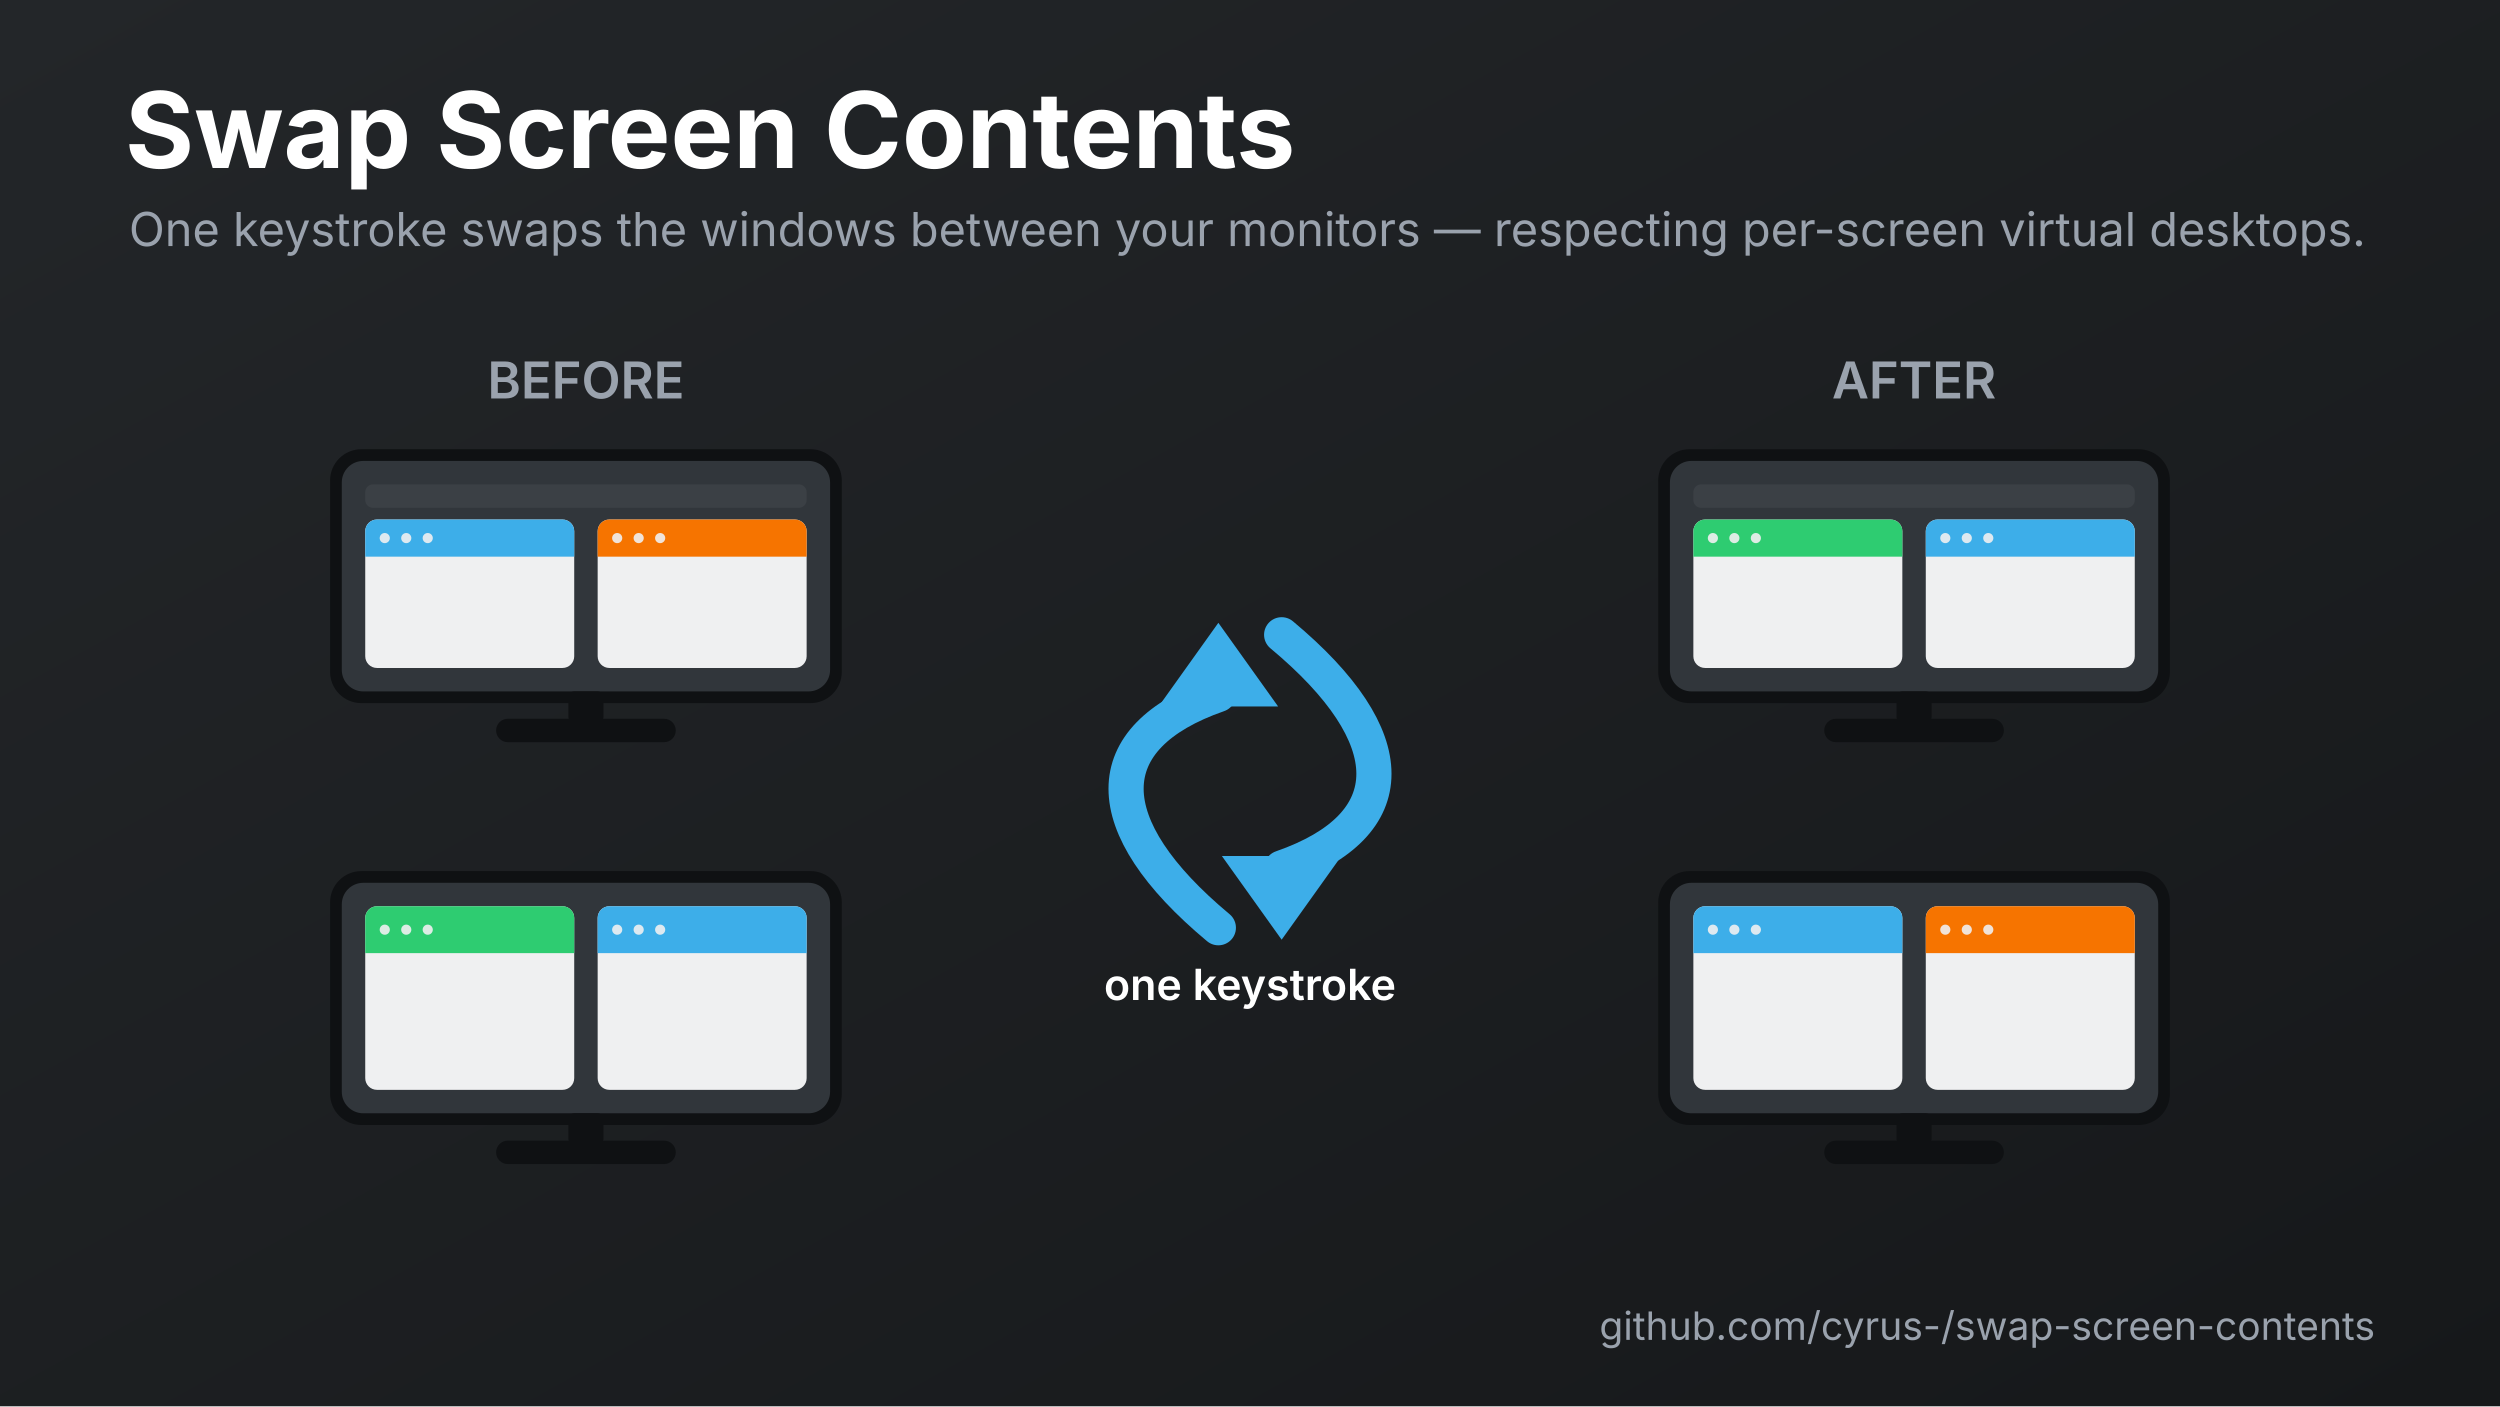
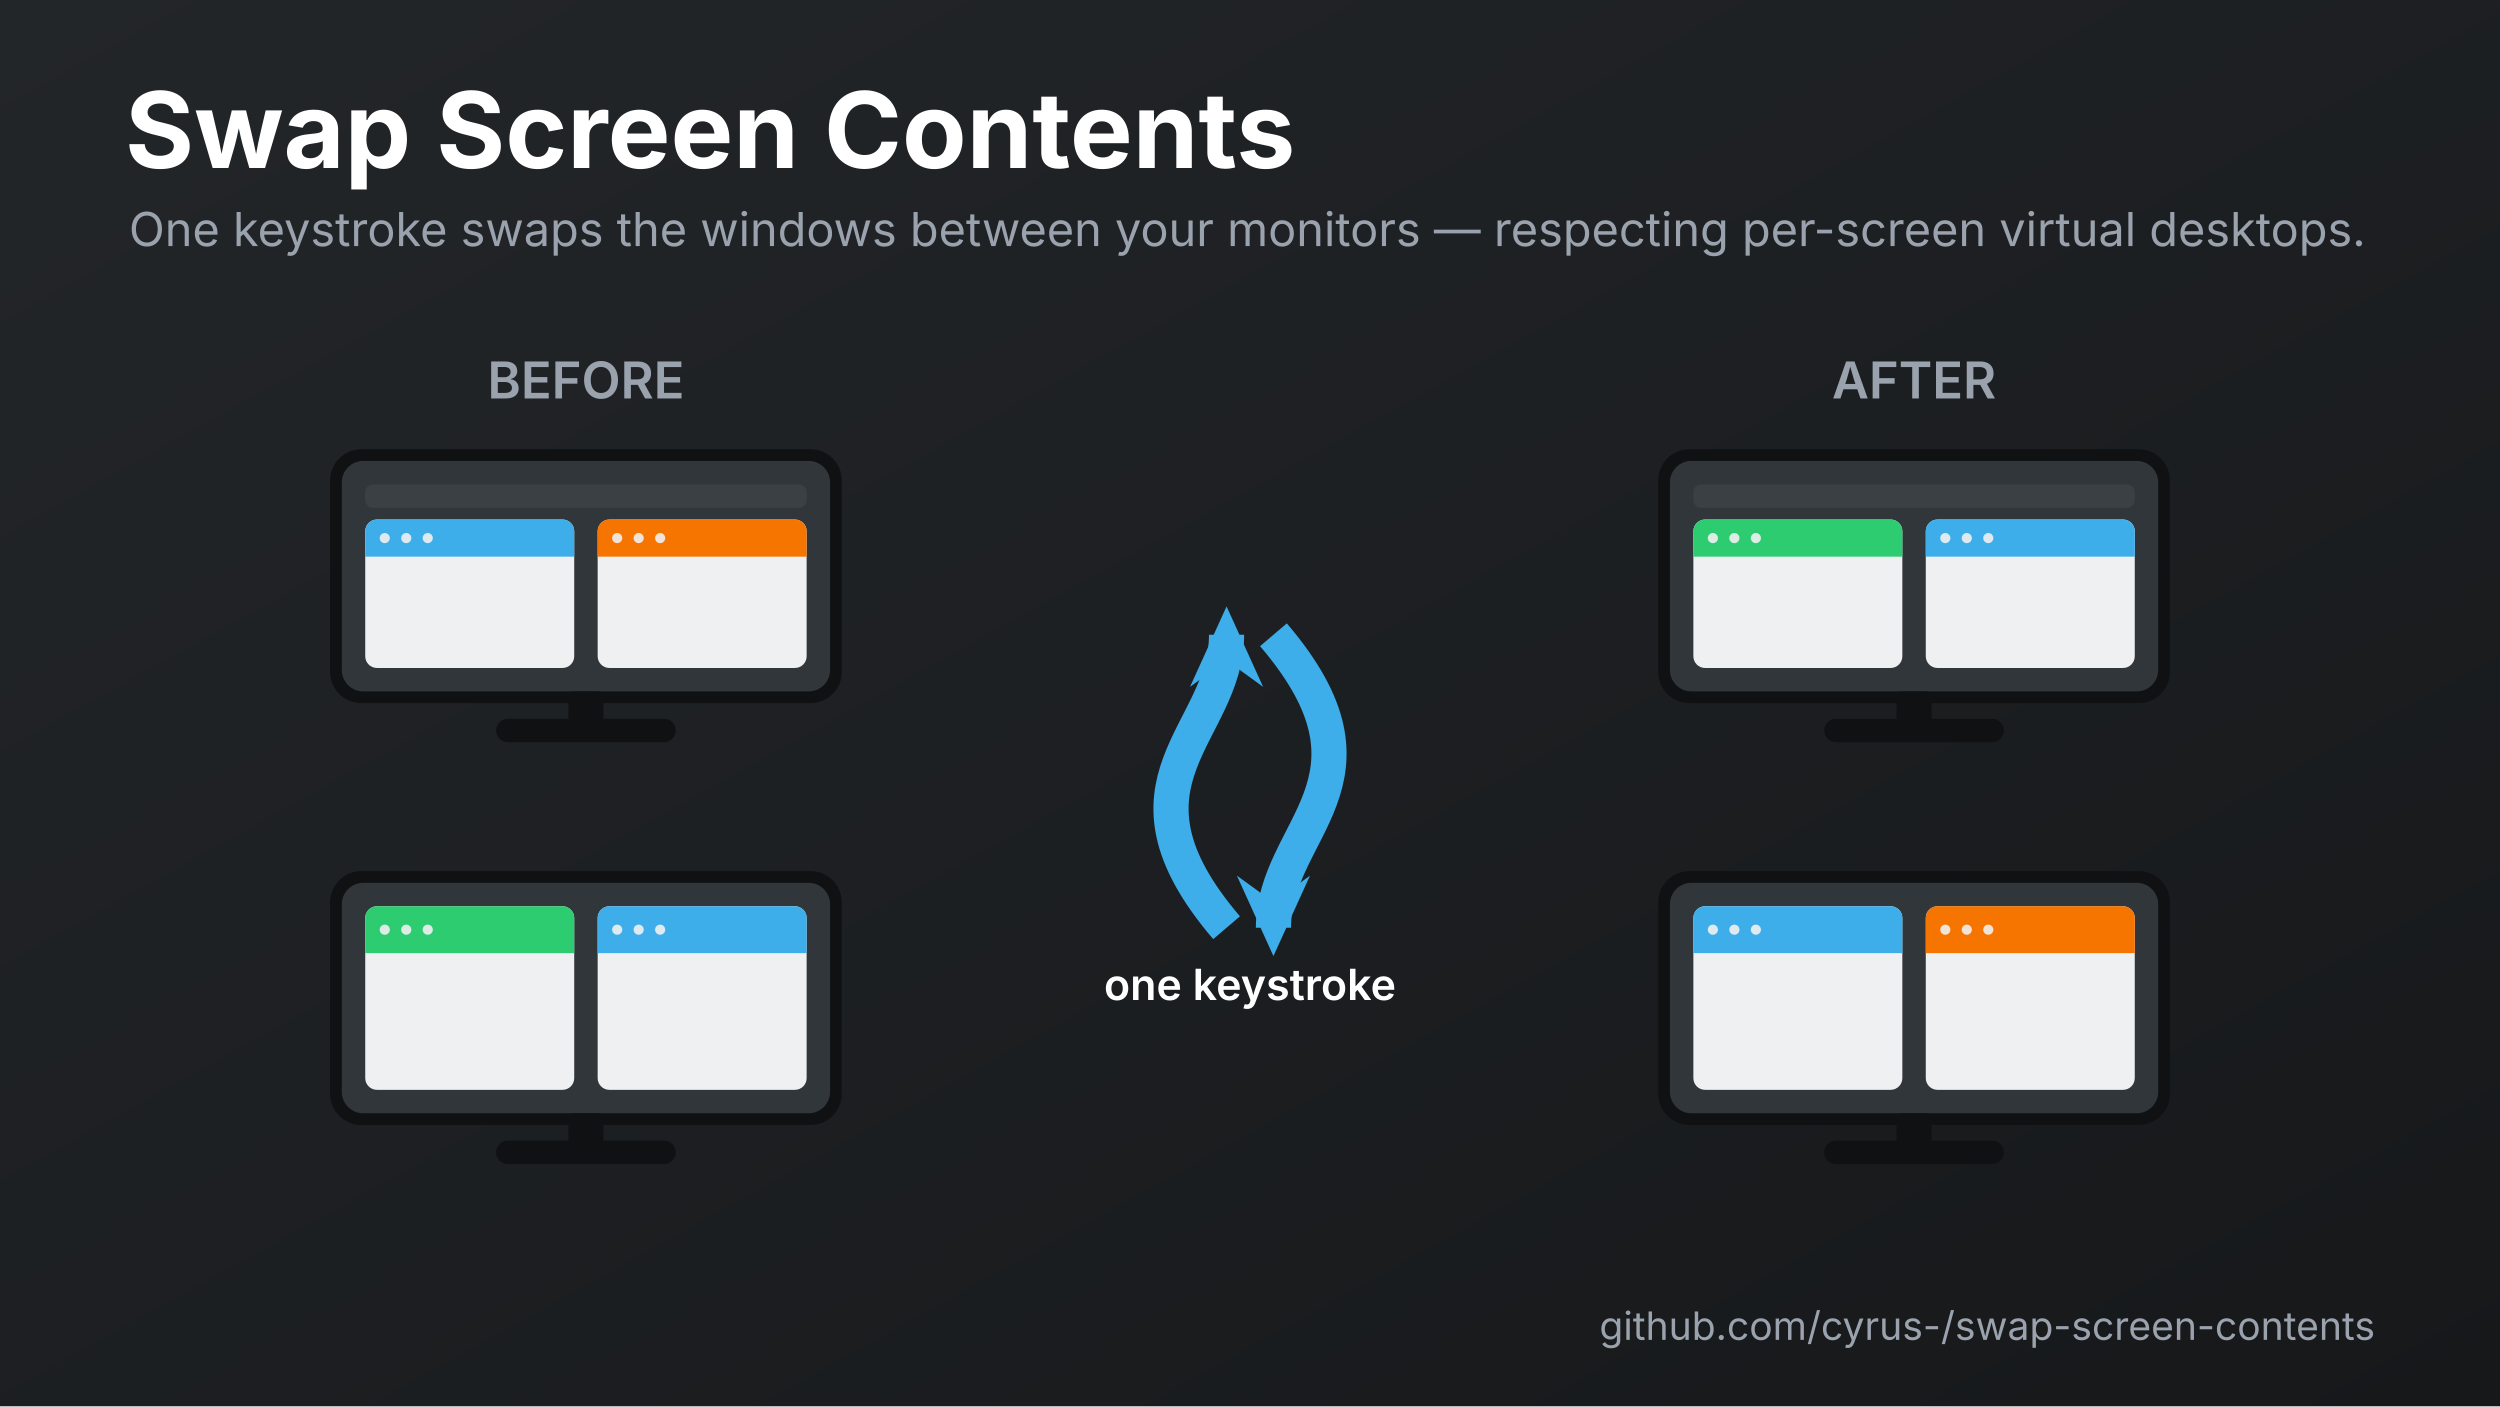
<svg xmlns="http://www.w3.org/2000/svg" width="1280" height="720" viewBox="0 0 1280 720">
  <defs>
    <linearGradient id="bg" x1="0" y1="0" x2="1" y2="1">
      <stop offset="0" stop-color="#232629" />
      <stop offset="1" stop-color="#16181a" />
    </linearGradient>
  </defs>
  <rect width="1280" height="720" fill="url(#bg)" />
  <text x="64" y="86" font-family="Inter" font-weight="700" font-size="54" fill="#ffffff">Swap Screen Contents</text>
  <text x="66" y="126" font-family="Inter" font-weight="400" font-size="24" fill="#9aa2ad">One keystroke swaps the windows between your monitors — respecting per-screen virtual desktops.</text>
  <text x="300" y="204" font-family="Inter" font-weight="600" font-size="26" fill="#9aa2ad" text-anchor="middle">BEFORE</text>
  <rect x="169.0" y="230" width="262" height="130" rx="16" ry="16" fill="#0f1113" />
  <rect x="175.0" y="236" width="250" height="118" rx="11" ry="11" fill="#31363b" />
  <rect x="187.0" y="248" width="226" height="12" rx="4" ry="4" fill="#3b4045" />
  <rect x="187.0" y="266" width="107.0" height="76" rx="6" ry="6" fill="#eff0f1" />
  <path d="M193.0,266 h95.0 a6,6 0 0 1 6,6 v13 h-107.0 v-13 a6,6 0 0 1 6,-6 z" fill="#3daee9" />
  <circle cx="197.0" cy="275.5" r="2.6" fill="#eff0f1" opacity="0.9" />
  <circle cx="208.0" cy="275.5" r="2.6" fill="#eff0f1" opacity="0.9" />
  <circle cx="219.0" cy="275.5" r="2.6" fill="#eff0f1" opacity="0.9" />
  <rect x="306.0" y="266" width="107.0" height="76" rx="6" ry="6" fill="#eff0f1" />
  <path d="M312.0,266 h95.0 a6,6 0 0 1 6,6 v13 h-107.0 v-13 a6,6 0 0 1 6,-6 z" fill="#f67400" />
  <circle cx="316.0" cy="275.5" r="2.6" fill="#eff0f1" opacity="0.9" />
  <circle cx="327.0" cy="275.5" r="2.6" fill="#eff0f1" opacity="0.9" />
  <circle cx="338.0" cy="275.5" r="2.6" fill="#eff0f1" opacity="0.9" />
  <rect x="291" y="354" width="18" height="16" rx="3" ry="3" fill="#0f1113" />
  <rect x="254" y="368" width="92" height="12" rx="6" ry="6" fill="#0f1113" />
  <rect x="169.0" y="446" width="262" height="130" rx="16" ry="16" fill="#0f1113" />
  <rect x="175.0" y="452" width="250" height="118" rx="11" ry="11" fill="#31363b" />
  <rect x="187.0" y="464" width="107.0" height="94" rx="6" ry="6" fill="#eff0f1" />
  <path d="M193.0,464 h95.0 a6,6 0 0 1 6,6 v18 h-107.0 v-18 a6,6 0 0 1 6,-6 z" fill="#2ecc71" />
  <circle cx="197.0" cy="476.0" r="2.6" fill="#eff0f1" opacity="0.9" />
  <circle cx="208.0" cy="476.0" r="2.6" fill="#eff0f1" opacity="0.9" />
  <circle cx="219.0" cy="476.0" r="2.6" fill="#eff0f1" opacity="0.9" />
  <rect x="306.0" y="464" width="107.0" height="94" rx="6" ry="6" fill="#eff0f1" />
  <path d="M312.0,464 h95.0 a6,6 0 0 1 6,6 v18 h-107.0 v-18 a6,6 0 0 1 6,-6 z" fill="#3daee9" />
  <circle cx="316.0" cy="476.0" r="2.6" fill="#eff0f1" opacity="0.9" />
  <circle cx="327.0" cy="476.0" r="2.6" fill="#eff0f1" opacity="0.9" />
  <circle cx="338.0" cy="476.0" r="2.6" fill="#eff0f1" opacity="0.9" />
  <rect x="291" y="570" width="18" height="16" rx="3" ry="3" fill="#0f1113" />
  <rect x="254" y="584" width="92" height="12" rx="6" ry="6" fill="#0f1113" />
  <text x="980" y="204" font-family="Inter" font-weight="600" font-size="26" fill="#9aa2ad" text-anchor="middle">AFTER</text>
  <rect x="849.0" y="230" width="262" height="130" rx="16" ry="16" fill="#0f1113" />
  <rect x="855.0" y="236" width="250" height="118" rx="11" ry="11" fill="#31363b" />
  <rect x="867.0" y="248" width="226" height="12" rx="4" ry="4" fill="#3b4045" />
  <rect x="867.0" y="266" width="107.0" height="76" rx="6" ry="6" fill="#eff0f1" />
  <path d="M873.0,266 h95.0 a6,6 0 0 1 6,6 v13 h-107.0 v-13 a6,6 0 0 1 6,-6 z" fill="#2ecc71" />
  <circle cx="877.0" cy="275.5" r="2.6" fill="#eff0f1" opacity="0.9" />
  <circle cx="888.0" cy="275.5" r="2.6" fill="#eff0f1" opacity="0.9" />
  <circle cx="899.0" cy="275.5" r="2.6" fill="#eff0f1" opacity="0.9" />
  <rect x="986.0" y="266" width="107.0" height="76" rx="6" ry="6" fill="#eff0f1" />
  <path d="M992.0,266 h95.0 a6,6 0 0 1 6,6 v13 h-107.0 v-13 a6,6 0 0 1 6,-6 z" fill="#3daee9" />
  <circle cx="996.0" cy="275.5" r="2.6" fill="#eff0f1" opacity="0.9" />
  <circle cx="1007.0" cy="275.5" r="2.6" fill="#eff0f1" opacity="0.9" />
  <circle cx="1018.0" cy="275.5" r="2.6" fill="#eff0f1" opacity="0.9" />
  <rect x="971" y="354" width="18" height="16" rx="3" ry="3" fill="#0f1113" />
  <rect x="934" y="368" width="92" height="12" rx="6" ry="6" fill="#0f1113" />
  <rect x="849.0" y="446" width="262" height="130" rx="16" ry="16" fill="#0f1113" />
  <rect x="855.0" y="452" width="250" height="118" rx="11" ry="11" fill="#31363b" />
  <rect x="867.0" y="464" width="107.0" height="94" rx="6" ry="6" fill="#eff0f1" />
  <path d="M873.0,464 h95.0 a6,6 0 0 1 6,6 v18 h-107.0 v-18 a6,6 0 0 1 6,-6 z" fill="#3daee9" />
  <circle cx="877.0" cy="476.0" r="2.6" fill="#eff0f1" opacity="0.9" />
  <circle cx="888.0" cy="476.0" r="2.6" fill="#eff0f1" opacity="0.9" />
  <circle cx="899.0" cy="476.0" r="2.6" fill="#eff0f1" opacity="0.9" />
  <rect x="986.0" y="464" width="107.0" height="94" rx="6" ry="6" fill="#eff0f1" />
  <path d="M992.0,464 h95.0 a6,6 0 0 1 6,6 v18 h-107.0 v-18 a6,6 0 0 1 6,-6 z" fill="#f67400" />
  <circle cx="996.0" cy="476.0" r="2.6" fill="#eff0f1" opacity="0.9" />
  <circle cx="1007.0" cy="476.0" r="2.6" fill="#eff0f1" opacity="0.9" />
  <circle cx="1018.0" cy="476.0" r="2.6" fill="#eff0f1" opacity="0.9" />
  <rect x="971" y="570" width="18" height="16" rx="3" ry="3" fill="#0f1113" />
  <rect x="934" y="584" width="92" height="12" rx="6" ry="6" fill="#0f1113" />
-   <path d="M623.8,475.0 C560.8,422.5 560.8,377.5 623.8,355.6" fill="none" stroke="#3daee9" stroke-width="18" stroke-linecap="round" />
-   <path d="M623.8,318.88 l-30.6,42.84 l61.2,0 z" fill="#3daee9" />
-   <path d="M656.2,325.0 C719.2,377.5 719.2,422.5 656.2,444.4" fill="none" stroke="#3daee9" stroke-width="18" stroke-linecap="round" />
-   <path d="M656.2,481.12 l-30.6,-42.84 l61.2,0 z" fill="#3daee9" />
+   <defs>
+     <marker id="ah3daee9" markerUnits="userSpaceOnUse" markerWidth="46.8" markerHeight="46.8" viewBox="0 0 10 10" refX="6.2" refY="5" orient="auto">
+       <path d="M0.5,1 L9.3,5 L0.5,9 L3.4,5 Z" fill="#3daee9" />
+     </marker>
+   </defs>
+   <path d="M628,475.0 C564,400 628,376.0 628,325.0" fill="none" stroke="#3daee9" stroke-width="18" stroke-linecap="butt" marker-end="url(#ah3daee9)" />
+   <path d="M652,325.0 C716,400 652,424.0 652,475.0" fill="none" stroke="#3daee9" stroke-width="18" stroke-linecap="butt" marker-end="url(#ah3daee9)" />
  <text x="640" y="512" font-family="Inter" font-weight="600" font-size="22" fill="#ffffff" text-anchor="middle">one keystroke</text>
  <text x="1216" y="686" font-family="Inter" font-weight="400" font-size="20" fill="#9aa2ad" text-anchor="end">github.com/cyrus-/swap-screen-contents</text>
</svg>
